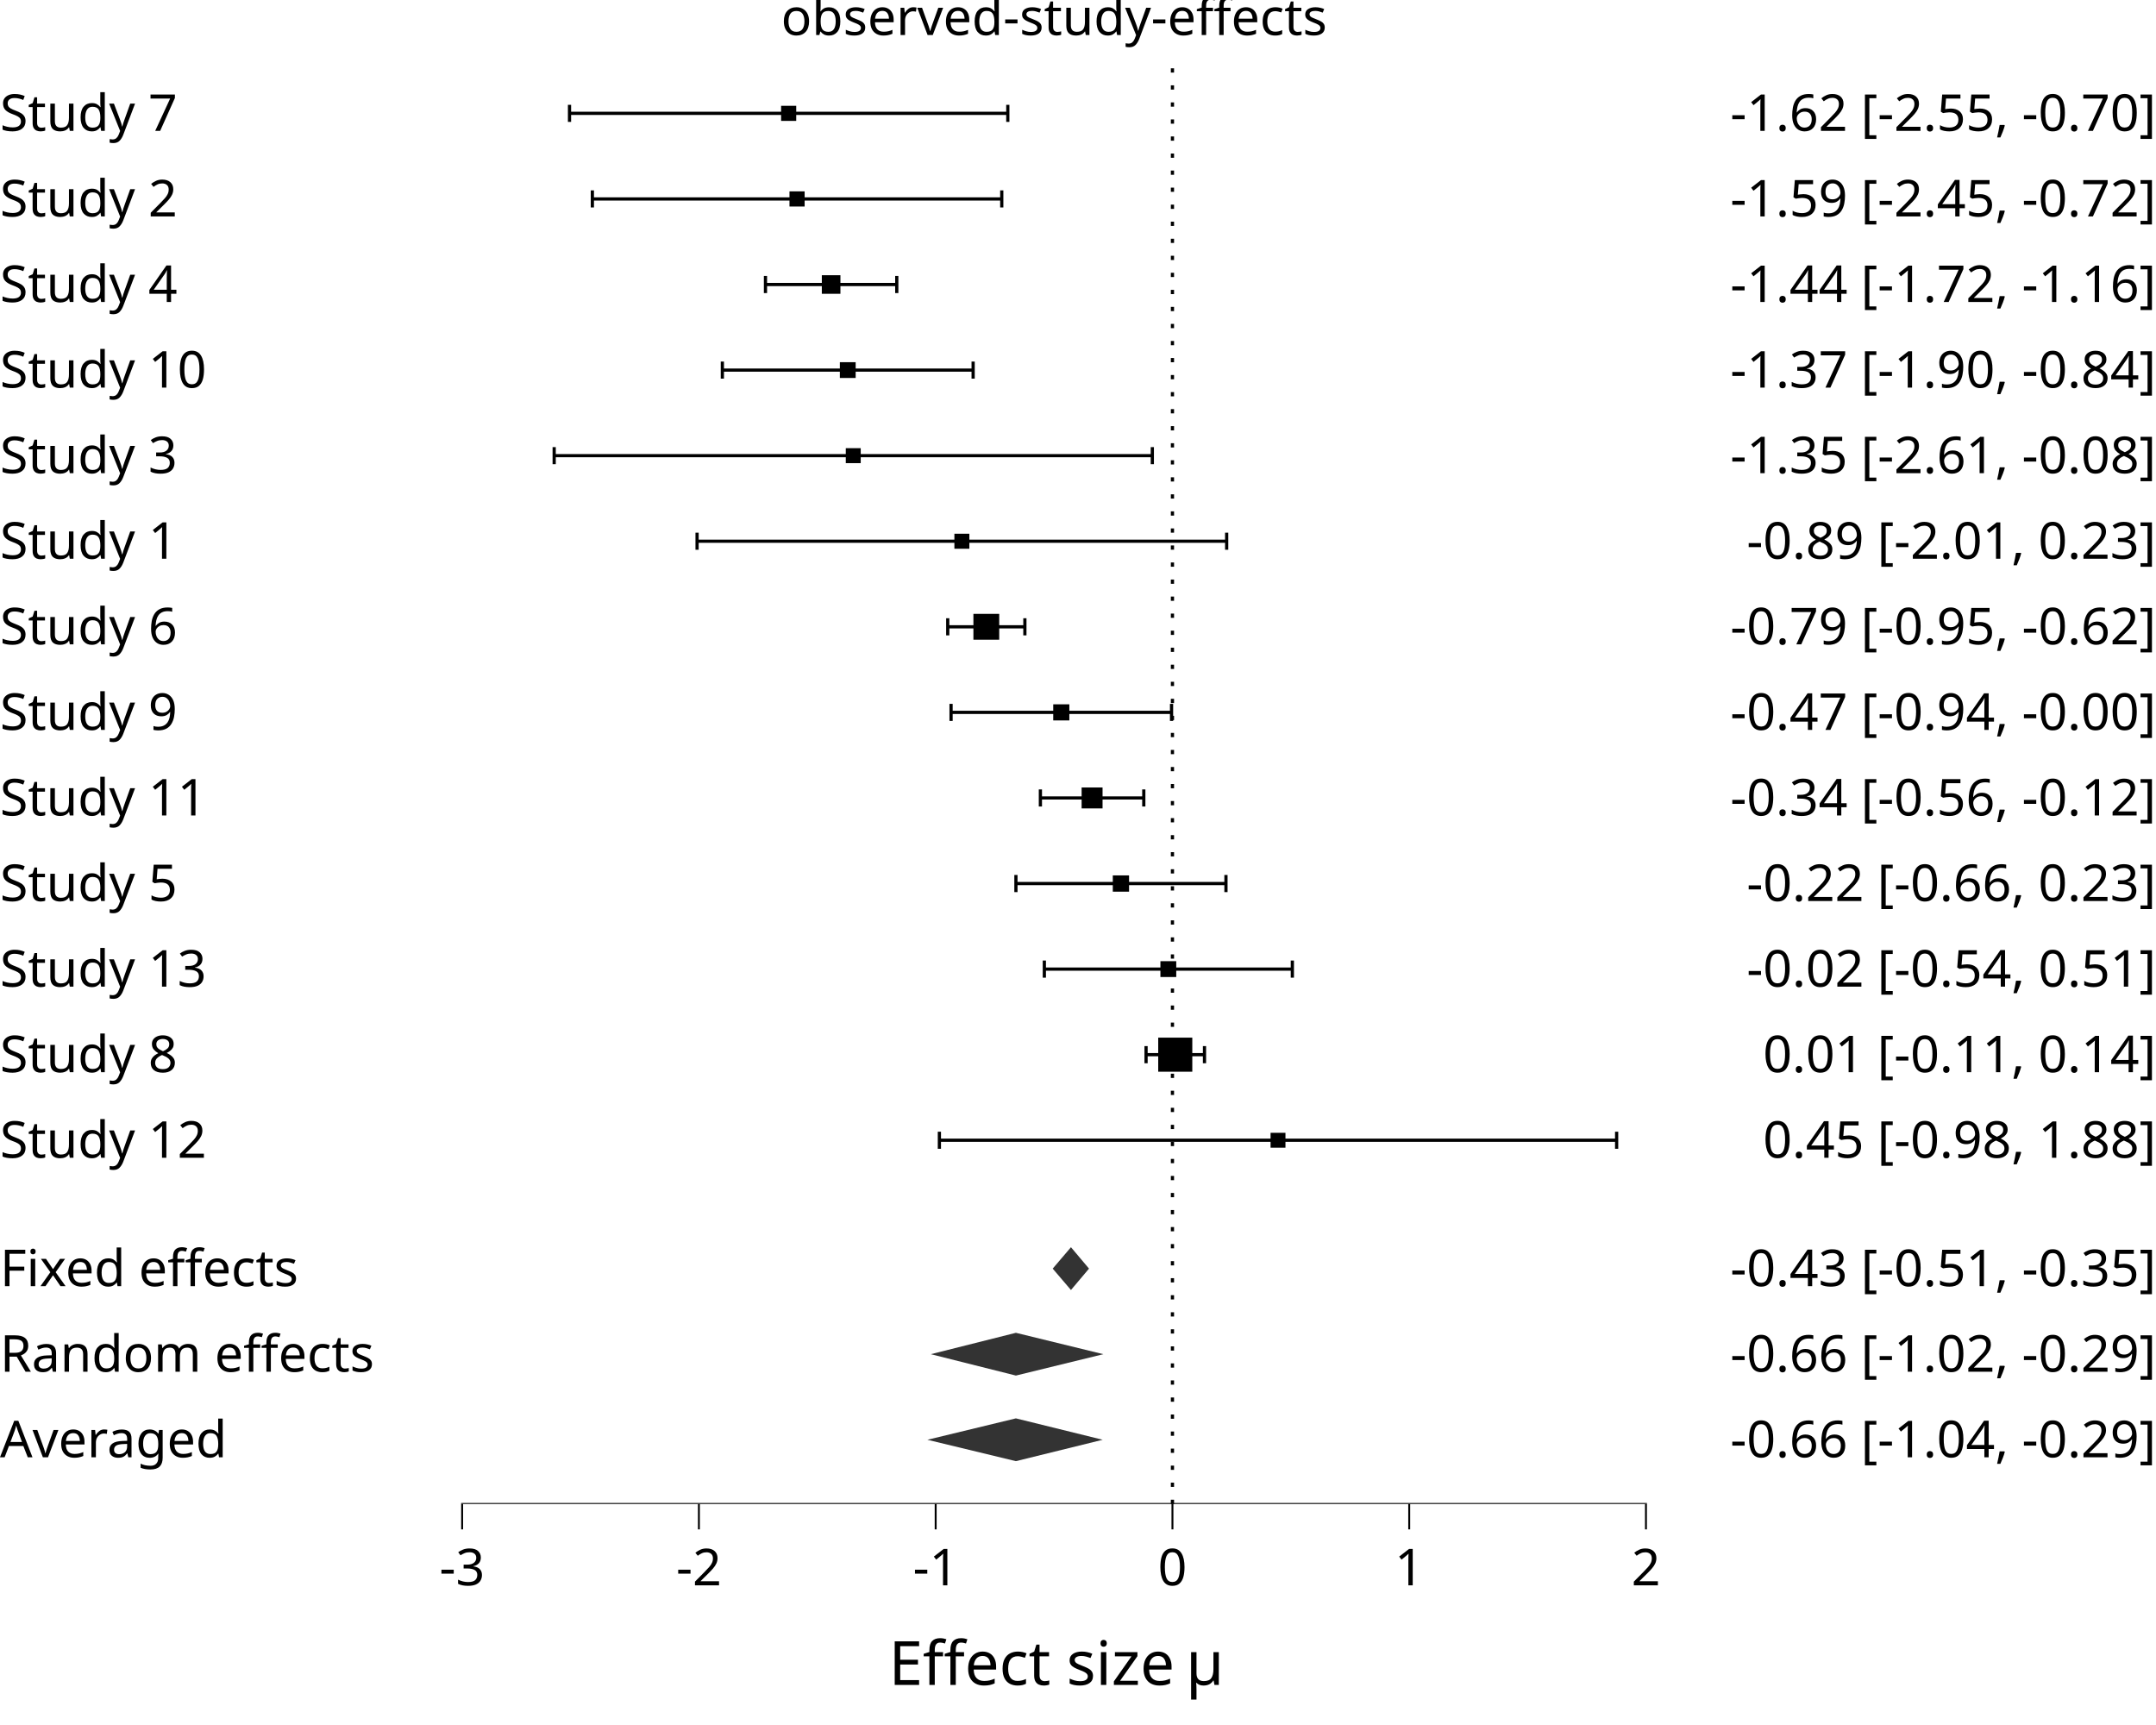
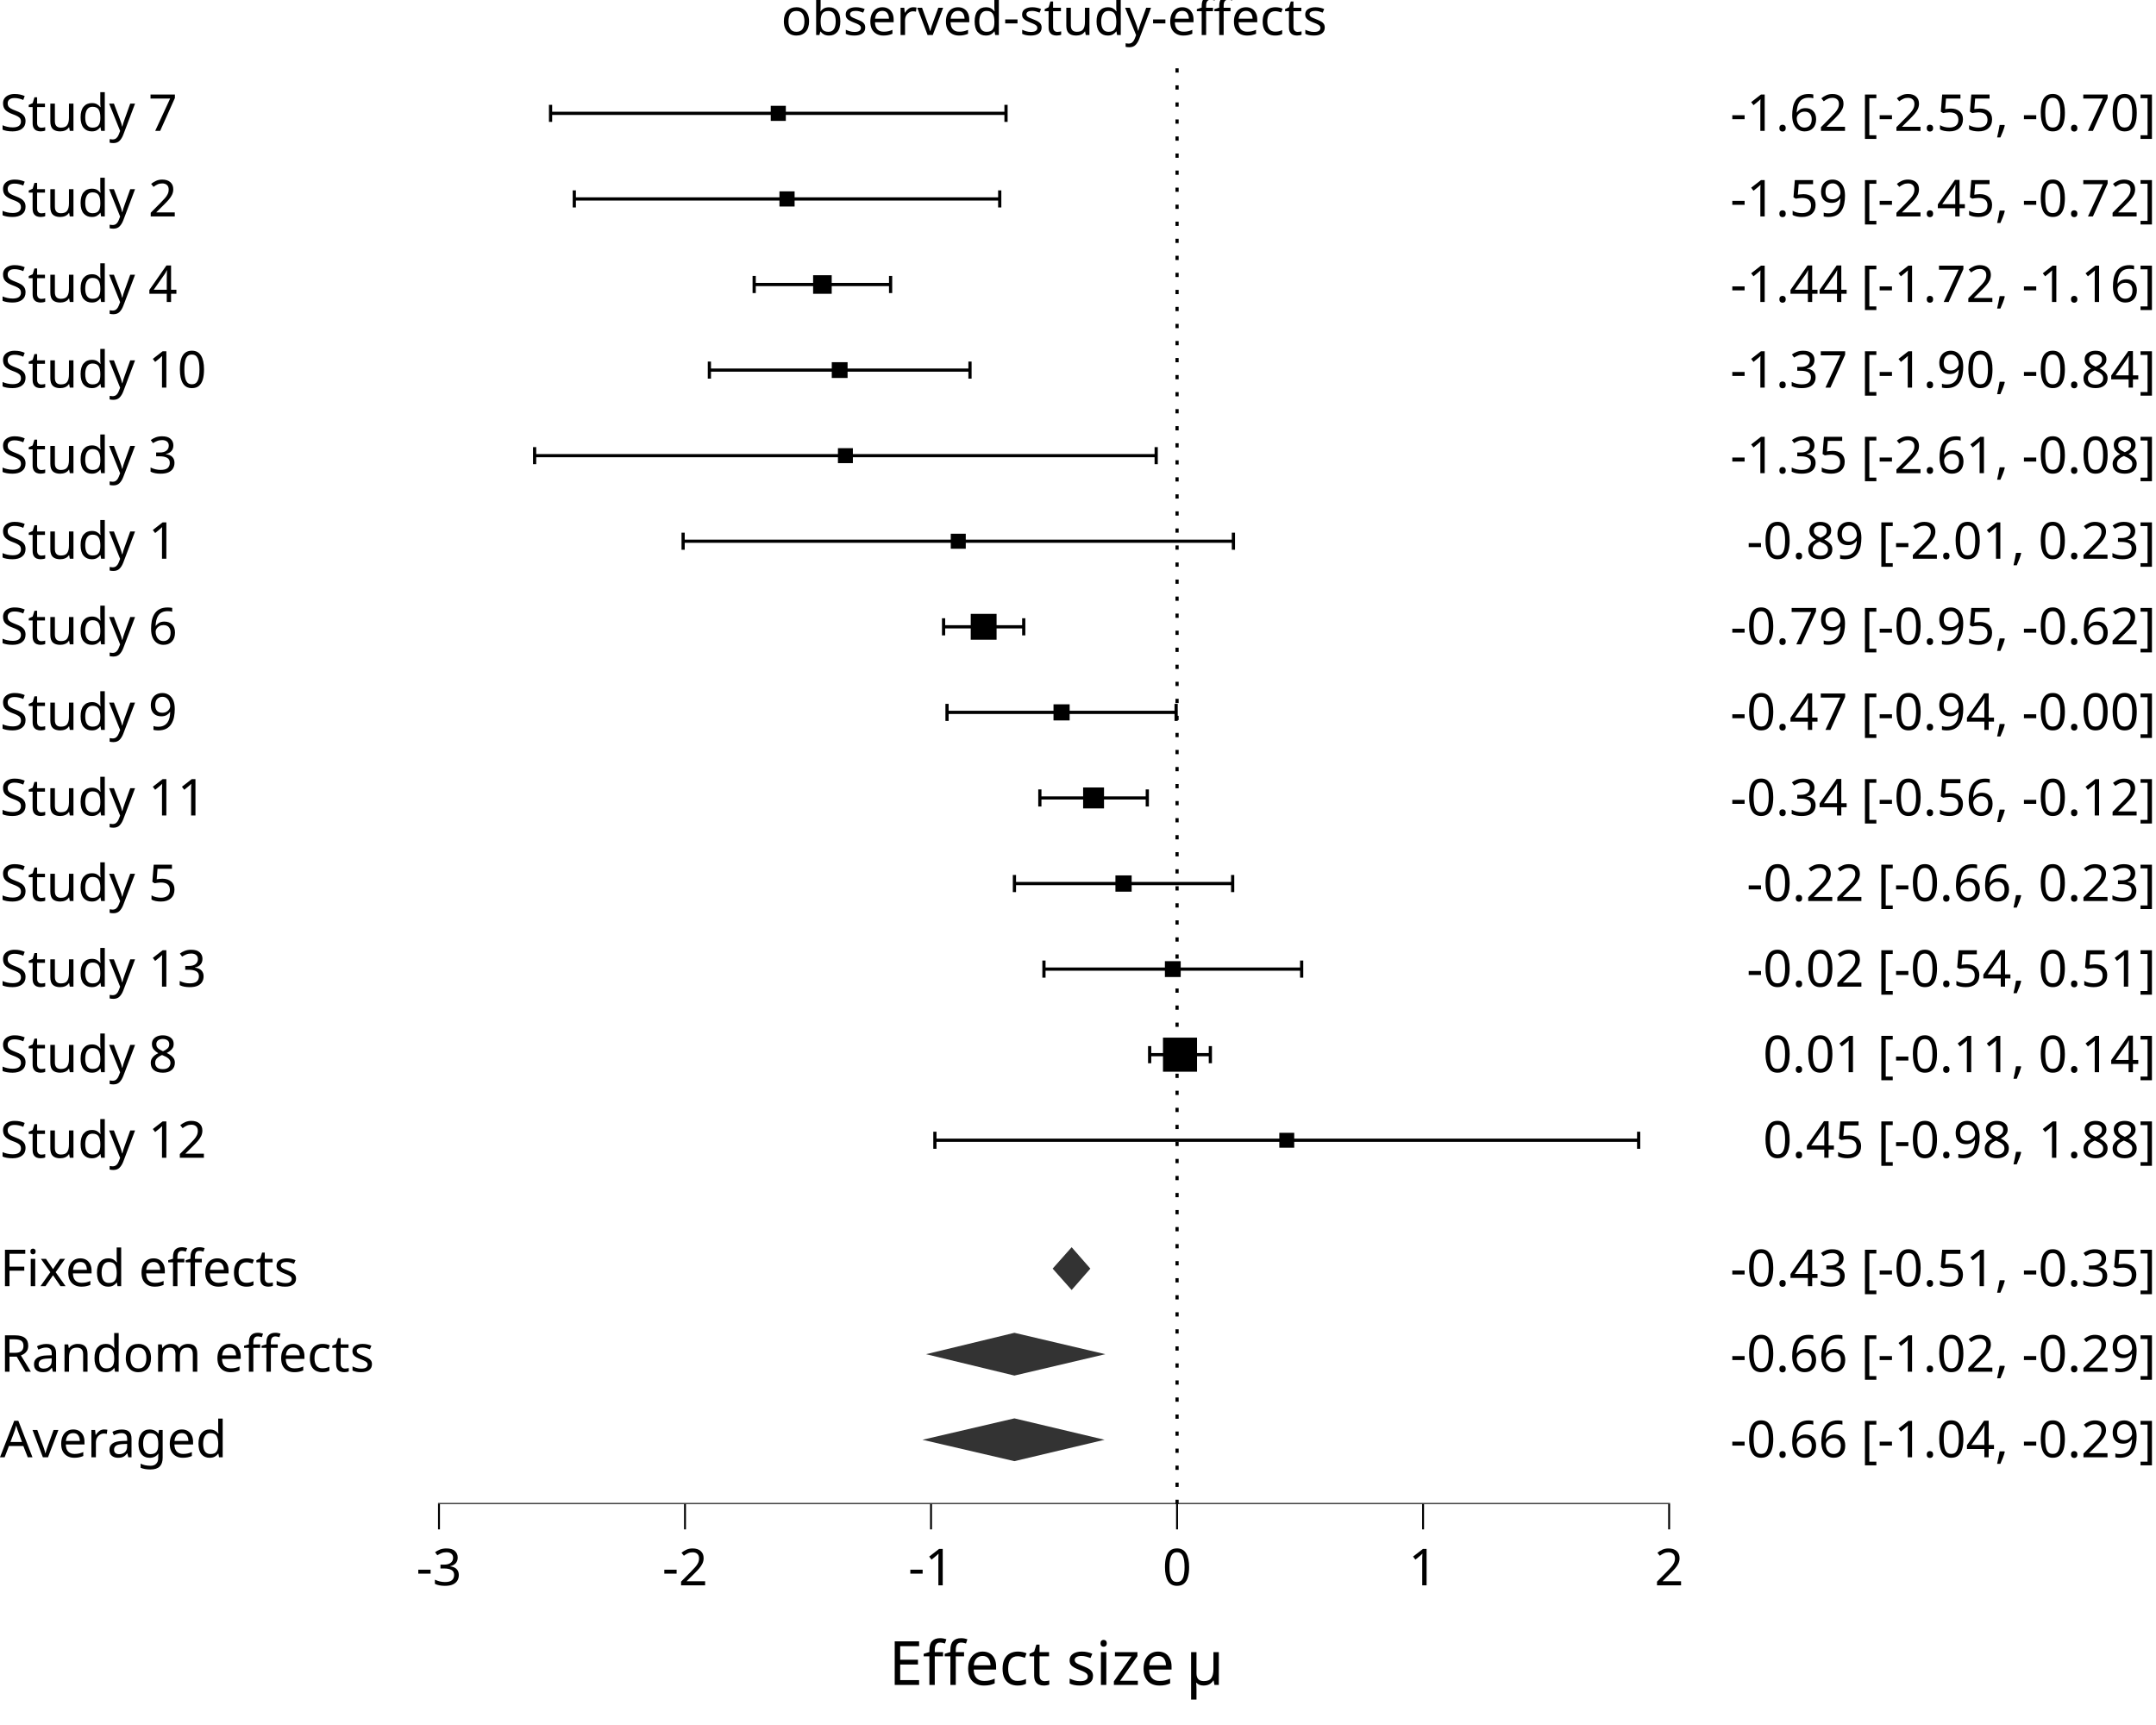
<svg xmlns="http://www.w3.org/2000/svg" class="svglite" data-engine-version="2.0" width="720.00pt" height="576.00pt" viewBox="0 0 720.00 576.00">
  <defs>
    <style type="text/css">
    .svglite line, .svglite polyline, .svglite polygon, .svglite path, .svglite rect, .svglite circle {
      fill: none;
      stroke: #000000;
      stroke-linecap: round;
      stroke-linejoin: round;
      stroke-miterlimit: 10.00;
    }
  </style>
  </defs>
  <rect width="100%" height="100%" style="stroke: none; fill: #FFFFFF;" />
  <defs>
    <clipPath id="cpMC4wMHw3MjAuMDB8MC4wMHw1NzYuMDA=">
      <rect x="0.00" y="0.00" width="720.00" height="576.00" />
    </clipPath>
  </defs>
  <g clip-path="url(#cpMC4wMHw3MjAuMDB8MC4wMHw1NzYuMDA=)">
-     <rect x="0" y="0.00" width="720.00" height="576.00" style="stroke-width: 10.67; stroke: none;" />
+     <rect x="0.00" y="0.00" width="720.00" height="576.00" style="stroke-width: 10.67; stroke: none;" />
  </g>
  <defs>
-     <clipPath id="cpMTM0LjU2fDU2OS40NHwyMC43MXw1MDIuMTk=">
-       <rect x="134.56" y="20.71" width="434.88" height="481.48" />
+     <clipPath id="cpMTI2LjA2fDU3Ny45NXwyMC43MXw1MDIuMTk=">
+       <rect x="126.06" y="20.71" width="451.89" height="481.48" />
    </clipPath>
  </defs>
-   <g clip-path="url(#cpMTM0LjU2fDU2OS40NHwyMC43MXw1MDIuMTk=)">
-     <rect x="134.56" y="20.71" width="434.88" height="481.48" style="stroke-width: 10.67; stroke: none;" />
-     <line x1="391.54" y1="502.19" x2="391.54" y2="20.71" style="stroke-width: 1.07; stroke-dasharray: 1.42,4.27; stroke-linecap: butt;" />
-     <polyline points="409.65,183.58 409.65,177.87 " style="stroke-width: 1.07; stroke-linecap: butt;" />
-     <polyline points="409.65,180.72 232.79,180.72 " style="stroke-width: 1.07; stroke-linecap: butt;" />
-     <polyline points="232.79,183.58 232.79,177.87 " style="stroke-width: 1.07; stroke-linecap: butt;" />
-     <polyline points="334.54,69.28 334.54,63.57 " style="stroke-width: 1.07; stroke-linecap: butt;" />
-     <polyline points="334.54,66.43 197.82,66.43 " style="stroke-width: 1.07; stroke-linecap: butt;" />
-     <polyline points="197.82,69.28 197.82,63.57 " style="stroke-width: 1.07; stroke-linecap: butt;" />
-     <polyline points="384.82,155.01 384.82,149.29 " style="stroke-width: 1.07; stroke-linecap: butt;" />
-     <polyline points="384.82,152.15 185.07,152.15 " style="stroke-width: 1.07; stroke-linecap: butt;" />
-     <polyline points="185.07,155.01 185.07,149.29 " style="stroke-width: 1.07; stroke-linecap: butt;" />
-     <polyline points="299.48,97.86 299.48,92.14 " style="stroke-width: 1.07; stroke-linecap: butt;" />
-     <polyline points="299.48,95.00 255.63,95.00 " style="stroke-width: 1.07; stroke-linecap: butt;" />
-     <polyline points="255.63,97.86 255.63,92.14 " style="stroke-width: 1.07; stroke-linecap: butt;" />
-     <polyline points="409.41,297.88 409.41,292.16 " style="stroke-width: 1.07; stroke-linecap: butt;" />
-     <polyline points="409.41,295.02 339.27,295.02 " style="stroke-width: 1.07; stroke-linecap: butt;" />
-     <polyline points="339.27,297.88 339.27,292.16 " style="stroke-width: 1.07; stroke-linecap: butt;" />
-     <polyline points="342.26,212.16 342.26,206.44 " style="stroke-width: 1.07; stroke-linecap: butt;" />
-     <polyline points="342.26,209.30 316.50,209.30 " style="stroke-width: 1.07; stroke-linecap: butt;" />
-     <polyline points="316.50,212.16 316.50,206.44 " style="stroke-width: 1.07; stroke-linecap: butt;" />
-     <polyline points="336.56,40.71 336.56,35.00 " style="stroke-width: 1.07; stroke-linecap: butt;" />
-     <polyline points="336.56,37.85 190.19,37.85 " style="stroke-width: 1.07; stroke-linecap: butt;" />
-     <polyline points="190.19,40.71 190.19,35.00 " style="stroke-width: 1.07; stroke-linecap: butt;" />
-     <polyline points="402.24,355.03 402.24,349.31 " style="stroke-width: 1.07; stroke-linecap: butt;" />
-     <polyline points="402.24,352.17 382.73,352.17 " style="stroke-width: 1.07; stroke-linecap: butt;" />
-     <polyline points="382.73,355.03 382.73,349.31 " style="stroke-width: 1.07; stroke-linecap: butt;" />
-     <polyline points="391.24,240.73 391.24,235.02 " style="stroke-width: 1.07; stroke-linecap: butt;" />
-     <polyline points="391.24,237.87 317.61,237.87 " style="stroke-width: 1.07; stroke-linecap: butt;" />
-     <polyline points="317.61,240.73 317.61,235.02 " style="stroke-width: 1.07; stroke-linecap: butt;" />
-     <polyline points="324.98,126.43 324.98,120.72 " style="stroke-width: 1.07; stroke-linecap: butt;" />
-     <polyline points="324.98,123.58 241.23,123.58 " style="stroke-width: 1.07; stroke-linecap: butt;" />
-     <polyline points="241.23,126.43 241.23,120.72 " style="stroke-width: 1.07; stroke-linecap: butt;" />
-     <polyline points="381.97,269.30 381.97,263.59 " style="stroke-width: 1.07; stroke-linecap: butt;" />
-     <polyline points="381.97,266.45 347.44,266.45 " style="stroke-width: 1.07; stroke-linecap: butt;" />
-     <polyline points="347.44,269.30 347.44,263.59 " style="stroke-width: 1.07; stroke-linecap: butt;" />
-     <polyline points="539.88,383.60 539.88,377.89 " style="stroke-width: 1.07; stroke-linecap: butt;" />
-     <polyline points="539.88,380.74 313.71,380.74 " style="stroke-width: 1.07; stroke-linecap: butt;" />
-     <polyline points="313.71,383.60 313.71,377.89 " style="stroke-width: 1.07; stroke-linecap: butt;" />
-     <polyline points="431.58,326.45 431.58,320.74 " style="stroke-width: 1.07; stroke-linecap: butt;" />
-     <polyline points="431.58,323.60 348.76,323.60 " style="stroke-width: 1.07; stroke-linecap: butt;" />
-     <polyline points="348.76,326.45 348.76,320.74 " style="stroke-width: 1.07; stroke-linecap: butt;" />
-     <polygon points="318.72,183.23 323.72,183.23 323.72,178.22 318.72,178.22 " style="stroke-width: 0.71; stroke: none; fill: #000000;" />
-     <polygon points="263.65,68.96 268.71,68.96 268.71,63.90 263.65,63.90 " style="stroke-width: 0.71; stroke: none; fill: #000000;" />
-     <polygon points="282.45,154.65 287.44,154.65 287.44,149.65 282.45,149.65 " style="stroke-width: 0.71; stroke: none; fill: #000000;" />
-     <polygon points="274.45,98.10 280.66,98.10 280.66,91.90 274.45,91.90 " style="stroke-width: 0.71; stroke: none; fill: #000000;" />
-     <polygon points="371.62,297.74 377.05,297.74 377.05,292.31 371.62,292.31 " style="stroke-width: 0.71; stroke: none; fill: #000000;" />
-     <polygon points="325.07,213.61 333.69,213.61 333.69,204.98 325.07,204.98 " style="stroke-width: 0.71; stroke: none; fill: #000000;" />
-     <polygon points="260.85,40.37 265.90,40.37 265.90,35.33 260.85,35.33 " style="stroke-width: 0.71; stroke: none; fill: #000000;" />
-     <polygon points="386.79,357.86 398.17,357.86 398.17,346.48 386.79,346.48 " style="stroke-width: 0.71; stroke: none; fill: #000000;" />
-     <polygon points="351.73,240.56 357.11,240.56 357.11,235.18 351.73,235.18 " style="stroke-width: 0.71; stroke: none; fill: #000000;" />
-     <polygon points="280.47,126.21 285.75,126.21 285.75,120.94 280.47,120.94 " style="stroke-width: 0.71; stroke: none; fill: #000000;" />
-     <polygon points="361.21,269.94 368.20,269.94 368.20,262.95 361.21,262.95 " style="stroke-width: 0.71; stroke: none; fill: #000000;" />
-     <polygon points="424.31,383.23 429.28,383.23 429.28,378.26 424.31,378.26 " style="stroke-width: 0.71; stroke: none; fill: #000000;" />
-     <polygon points="387.52,326.24 392.81,326.24 392.81,320.95 387.52,320.95 " style="stroke-width: 0.71; stroke: none; fill: #000000;" />
-     <line x1="154.01" y1="502.19" x2="549.99" y2="502.19" style="stroke-width: 0.64; stroke-linecap: butt;" />
-     <polygon points="309.70,480.76 339.26,473.61 368.25,480.76 339.26,487.90 " style="stroke-width: 1.07; stroke: none; stroke-linecap: butt; fill: #333333;" />
-     <polygon points="351.55,423.61 357.65,416.46 363.68,423.61 357.65,430.75 " style="stroke-width: 1.07; stroke: none; stroke-linecap: butt; fill: #333333;" />
-     <polygon points="310.85,452.18 339.26,445.04 368.48,452.18 339.26,459.32 " style="stroke-width: 1.07; stroke: none; stroke-linecap: butt; fill: #333333;" />
-     <rect x="134.56" y="20.71" width="434.88" height="481.48" style="stroke-width: 0.00; stroke: none;" />
+   <g clip-path="url(#cpMTI2LjA2fDU3Ny45NXwyMC43MXw1MDIuMTk=)">
+     <rect x="126.06" y="20.71" width="451.89" height="481.48" style="stroke-width: 10.67; stroke: none;" />
+     <line x1="393.08" y1="502.19" x2="393.08" y2="20.71" style="stroke-width: 1.07; stroke-dasharray: 1.42,4.27; stroke-linecap: butt;" />
+     <polyline points="411.90,183.58 411.90,177.87 " style="stroke-width: 1.07; stroke-linecap: butt;" />
+     <polyline points="411.90,180.72 228.13,180.72 " style="stroke-width: 1.07; stroke-linecap: butt;" />
+     <polyline points="228.13,183.58 228.13,177.87 " style="stroke-width: 1.07; stroke-linecap: butt;" />
+     <polyline points="333.86,69.28 333.86,63.57 " style="stroke-width: 1.07; stroke-linecap: butt;" />
+     <polyline points="333.86,66.43 191.79,66.43 " style="stroke-width: 1.07; stroke-linecap: butt;" />
+     <polyline points="191.79,69.28 191.79,63.57 " style="stroke-width: 1.07; stroke-linecap: butt;" />
+     <polyline points="386.11,155.01 386.11,149.29 " style="stroke-width: 1.07; stroke-linecap: butt;" />
+     <polyline points="386.11,152.15 178.54,152.15 " style="stroke-width: 1.07; stroke-linecap: butt;" />
+     <polyline points="178.54,155.01 178.54,149.29 " style="stroke-width: 1.07; stroke-linecap: butt;" />
+     <polyline points="297.42,97.86 297.42,92.14 " style="stroke-width: 1.07; stroke-linecap: butt;" />
+     <polyline points="297.42,95.00 251.86,95.00 " style="stroke-width: 1.07; stroke-linecap: butt;" />
+     <polyline points="251.86,97.86 251.86,92.14 " style="stroke-width: 1.07; stroke-linecap: butt;" />
+     <polyline points="411.65,297.88 411.65,292.16 " style="stroke-width: 1.07; stroke-linecap: butt;" />
+     <polyline points="411.65,295.02 338.77,295.02 " style="stroke-width: 1.07; stroke-linecap: butt;" />
+     <polyline points="338.77,297.88 338.77,292.16 " style="stroke-width: 1.07; stroke-linecap: butt;" />
+     <polyline points="341.88,212.16 341.88,206.44 " style="stroke-width: 1.07; stroke-linecap: butt;" />
+     <polyline points="341.88,209.30 315.11,209.30 " style="stroke-width: 1.07; stroke-linecap: butt;" />
+     <polyline points="315.11,212.16 315.11,206.44 " style="stroke-width: 1.07; stroke-linecap: butt;" />
+     <polyline points="335.96,40.71 335.96,35.00 " style="stroke-width: 1.07; stroke-linecap: butt;" />
+     <polyline points="335.96,37.85 183.86,37.85 " style="stroke-width: 1.07; stroke-linecap: butt;" />
+     <polyline points="183.86,40.71 183.86,35.00 " style="stroke-width: 1.07; stroke-linecap: butt;" />
+     <polyline points="404.20,355.03 404.20,349.31 " style="stroke-width: 1.07; stroke-linecap: butt;" />
+     <polyline points="404.20,352.17 383.93,352.17 " style="stroke-width: 1.07; stroke-linecap: butt;" />
+     <polyline points="383.93,355.03 383.93,349.31 " style="stroke-width: 1.07; stroke-linecap: butt;" />
+     <polyline points="392.77,240.73 392.77,235.02 " style="stroke-width: 1.07; stroke-linecap: butt;" />
+     <polyline points="392.77,237.87 316.26,237.87 " style="stroke-width: 1.07; stroke-linecap: butt;" />
+     <polyline points="316.26,240.73 316.26,235.02 " style="stroke-width: 1.07; stroke-linecap: butt;" />
+     <polyline points="323.93,126.43 323.93,120.72 " style="stroke-width: 1.07; stroke-linecap: butt;" />
+     <polyline points="323.93,123.58 236.90,123.58 " style="stroke-width: 1.07; stroke-linecap: butt;" />
+     <polyline points="236.90,126.43 236.90,120.72 " style="stroke-width: 1.07; stroke-linecap: butt;" />
+     <polyline points="383.14,269.30 383.14,263.59 " style="stroke-width: 1.07; stroke-linecap: butt;" />
+     <polyline points="383.14,266.45 347.26,266.45 " style="stroke-width: 1.07; stroke-linecap: butt;" />
+     <polyline points="347.26,269.30 347.26,263.59 " style="stroke-width: 1.07; stroke-linecap: butt;" />
+     <polyline points="547.23,383.60 547.23,377.89 " style="stroke-width: 1.07; stroke-linecap: butt;" />
+     <polyline points="547.23,380.74 312.21,380.74 " style="stroke-width: 1.07; stroke-linecap: butt;" />
+     <polyline points="312.21,383.60 312.21,377.89 " style="stroke-width: 1.07; stroke-linecap: butt;" />
+     <polyline points="434.69,326.45 434.69,320.74 " style="stroke-width: 1.07; stroke-linecap: butt;" />
+     <polyline points="434.69,323.60 348.63,323.60 " style="stroke-width: 1.07; stroke-linecap: butt;" />
+     <polyline points="348.63,326.45 348.63,320.74 " style="stroke-width: 1.07; stroke-linecap: butt;" />
+     <polygon points="317.51,183.23 322.52,183.23 322.52,178.22 317.51,178.22 " style="stroke-width: 0.71; stroke: none; fill: #000000;" />
+     <polygon points="260.30,68.96 265.36,68.96 265.36,63.90 260.30,63.90 " style="stroke-width: 0.71; stroke: none; fill: #000000;" />
+     <polygon points="279.83,154.65 284.82,154.65 284.82,149.65 279.83,149.65 " style="stroke-width: 0.71; stroke: none; fill: #000000;" />
+     <polygon points="271.54,98.10 277.75,98.10 277.75,91.90 271.54,91.90 " style="stroke-width: 0.71; stroke: none; fill: #000000;" />
+     <polygon points="372.50,297.74 377.92,297.74 377.92,292.31 372.50,292.31 " style="stroke-width: 0.71; stroke: none; fill: #000000;" />
+     <polygon points="324.18,213.61 332.81,213.61 332.81,204.98 324.18,204.98 " style="stroke-width: 0.71; stroke: none; fill: #000000;" />
+     <polygon points="257.39,40.37 262.43,40.37 262.43,35.33 257.39,35.33 " style="stroke-width: 0.71; stroke: none; fill: #000000;" />
+     <polygon points="388.38,357.86 399.75,357.86 399.75,346.48 388.38,346.48 " style="stroke-width: 0.71; stroke: none; fill: #000000;" />
+     <polygon points="351.82,240.56 357.21,240.56 357.21,235.18 351.82,235.18 " style="stroke-width: 0.71; stroke: none; fill: #000000;" />
+     <polygon points="277.77,126.21 283.05,126.21 283.05,120.94 277.77,120.94 " style="stroke-width: 0.71; stroke: none; fill: #000000;" />
+     <polygon points="361.71,269.94 368.69,269.94 368.69,262.95 361.71,262.95 " style="stroke-width: 0.71; stroke: none; fill: #000000;" />
+     <polygon points="427.23,383.23 432.21,383.23 432.21,378.26 427.23,378.26 " style="stroke-width: 0.71; stroke: none; fill: #000000;" />
+     <polygon points="389.02,326.24 394.30,326.24 394.30,320.95 389.02,320.95 " style="stroke-width: 0.71; stroke: none; fill: #000000;" />
+     <line x1="146.28" y1="502.19" x2="557.72" y2="502.19" style="stroke-width: 0.64; stroke-linecap: butt;" />
+     <polygon points="308.05,480.76 338.76,473.61 368.88,480.76 338.76,487.90 " style="stroke-width: 1.07; stroke: none; stroke-linecap: butt; fill: #333333;" />
+     <polygon points="351.53,423.61 357.88,416.46 364.13,423.61 357.88,430.75 " style="stroke-width: 1.07; stroke: none; stroke-linecap: butt; fill: #333333;" />
+     <polygon points="309.24,452.18 338.76,445.04 369.13,452.18 338.76,459.32 " style="stroke-width: 1.07; stroke: none; stroke-linecap: butt; fill: #333333;" />
+     <rect x="126.06" y="20.71" width="451.89" height="481.48" style="stroke-width: 0.00; stroke: none;" />
  </g>
  <g clip-path="url(#cpMC4wMHw3MjAuMDB8MC4wMHw1NzYuMDA=)">
-     <text x="0" y="186.57" style="font-size: 17.00px; font-family: sans;" textLength="57.66px" lengthAdjust="spacingAndGlyphs">Study 1</text>
-     <text x="0" y="72.28" style="font-size: 17.00px; font-family: sans;" textLength="57.66px" lengthAdjust="spacingAndGlyphs">Study 2</text>
-     <text x="0" y="158.00" style="font-size: 17.00px; font-family: sans;" textLength="57.66px" lengthAdjust="spacingAndGlyphs">Study 3</text>
-     <text x="0" y="100.85" style="font-size: 17.00px; font-family: sans;" textLength="57.66px" lengthAdjust="spacingAndGlyphs">Study 4</text>
-     <text x="0" y="300.87" style="font-size: 17.00px; font-family: sans;" textLength="57.66px" lengthAdjust="spacingAndGlyphs">Study 5</text>
-     <text x="0" y="215.15" style="font-size: 17.00px; font-family: sans;" textLength="57.66px" lengthAdjust="spacingAndGlyphs">Study 6</text>
-     <text x="0" y="43.70" style="font-size: 17.00px; font-family: sans;" textLength="57.66px" lengthAdjust="spacingAndGlyphs">Study 7</text>
-     <text x="0" y="358.02" style="font-size: 17.00px; font-family: sans;" textLength="57.66px" lengthAdjust="spacingAndGlyphs">Study 8</text>
-     <text x="0" y="243.72" style="font-size: 17.00px; font-family: sans;" textLength="57.66px" lengthAdjust="spacingAndGlyphs">Study 9</text>
-     <text x="0" y="129.43" style="font-size: 17.00px; font-family: sans;" textLength="67.12px" lengthAdjust="spacingAndGlyphs">Study 10</text>
-     <text x="0" y="272.30" style="font-size: 17.00px; font-family: sans;" textLength="67.12px" lengthAdjust="spacingAndGlyphs">Study 11</text>
-     <text x="0" y="386.59" style="font-size: 17.00px; font-family: sans;" textLength="67.12px" lengthAdjust="spacingAndGlyphs">Study 12</text>
-     <text x="0" y="329.45" style="font-size: 17.00px; font-family: sans;" textLength="67.12px" lengthAdjust="spacingAndGlyphs">Study 13</text>
-     <text x="0" y="429.46" style="font-size: 17.00px; font-family: sans;" textLength="96.39px" lengthAdjust="spacingAndGlyphs">Fixed effects</text>
-     <text x="0" y="458.03" style="font-size: 17.00px; font-family: sans;" textLength="119.09px" lengthAdjust="spacingAndGlyphs">Random effects</text>
-     <text x="0" y="486.60" style="font-size: 17.00px; font-family: sans;" textLength="72.79px" lengthAdjust="spacingAndGlyphs">Averaged</text>
+     <text x="0.00" y="186.57" style="font-size: 17.00px; font-family: sans;" textLength="57.66px" lengthAdjust="spacingAndGlyphs">Study 1</text>
+     <text x="0.00" y="72.28" style="font-size: 17.00px; font-family: sans;" textLength="57.66px" lengthAdjust="spacingAndGlyphs">Study 2</text>
+     <text x="0.00" y="158.00" style="font-size: 17.00px; font-family: sans;" textLength="57.66px" lengthAdjust="spacingAndGlyphs">Study 3</text>
+     <text x="0.00" y="100.85" style="font-size: 17.00px; font-family: sans;" textLength="57.66px" lengthAdjust="spacingAndGlyphs">Study 4</text>
+     <text x="0.00" y="300.87" style="font-size: 17.00px; font-family: sans;" textLength="57.66px" lengthAdjust="spacingAndGlyphs">Study 5</text>
+     <text x="0.00" y="215.15" style="font-size: 17.00px; font-family: sans;" textLength="57.66px" lengthAdjust="spacingAndGlyphs">Study 6</text>
+     <text x="0.00" y="43.70" style="font-size: 17.00px; font-family: sans;" textLength="57.66px" lengthAdjust="spacingAndGlyphs">Study 7</text>
+     <text x="0.00" y="358.02" style="font-size: 17.00px; font-family: sans;" textLength="57.66px" lengthAdjust="spacingAndGlyphs">Study 8</text>
+     <text x="0.00" y="243.72" style="font-size: 17.00px; font-family: sans;" textLength="57.66px" lengthAdjust="spacingAndGlyphs">Study 9</text>
+     <text x="0.00" y="129.43" style="font-size: 17.00px; font-family: sans;" textLength="67.12px" lengthAdjust="spacingAndGlyphs">Study 10</text>
+     <text x="0.00" y="272.30" style="font-size: 17.00px; font-family: sans;" textLength="67.12px" lengthAdjust="spacingAndGlyphs">Study 11</text>
+     <text x="0.00" y="386.59" style="font-size: 17.00px; font-family: sans;" textLength="67.12px" lengthAdjust="spacingAndGlyphs">Study 12</text>
+     <text x="0.00" y="329.45" style="font-size: 17.00px; font-family: sans;" textLength="67.12px" lengthAdjust="spacingAndGlyphs">Study 13</text>
+     <text x="0.00" y="429.46" style="font-size: 17.00px; font-family: sans;" textLength="96.39px" lengthAdjust="spacingAndGlyphs">Fixed effects</text>
+     <text x="0.00" y="458.03" style="font-size: 17.00px; font-family: sans;" textLength="119.09px" lengthAdjust="spacingAndGlyphs">Random effects</text>
+     <text x="0.00" y="486.60" style="font-size: 17.00px; font-family: sans;" textLength="72.79px" lengthAdjust="spacingAndGlyphs">Averaged</text>
    <text x="720.00" y="186.57" text-anchor="end" style="font-size: 17.00px; font-family: sans;" textLength="134.20px" lengthAdjust="spacingAndGlyphs">-0.89 [-2.01, 0.23]</text>
    <text x="720.00" y="72.28" text-anchor="end" style="font-size: 17.00px; font-family: sans;" textLength="139.86px" lengthAdjust="spacingAndGlyphs">-1.59 [-2.45, -0.72]</text>
    <text x="720.00" y="158.00" text-anchor="end" style="font-size: 17.00px; font-family: sans;" textLength="139.86px" lengthAdjust="spacingAndGlyphs">-1.35 [-2.61, -0.08]</text>
    <text x="720.00" y="100.85" text-anchor="end" style="font-size: 17.00px; font-family: sans;" textLength="139.86px" lengthAdjust="spacingAndGlyphs">-1.44 [-1.72, -1.16]</text>
    <text x="720.00" y="300.87" text-anchor="end" style="font-size: 17.00px; font-family: sans;" textLength="134.20px" lengthAdjust="spacingAndGlyphs">-0.22 [-0.66, 0.23]</text>
    <text x="720.00" y="215.15" text-anchor="end" style="font-size: 17.00px; font-family: sans;" textLength="139.86px" lengthAdjust="spacingAndGlyphs">-0.79 [-0.95, -0.62]</text>
    <text x="720.00" y="43.70" text-anchor="end" style="font-size: 17.00px; font-family: sans;" textLength="139.86px" lengthAdjust="spacingAndGlyphs">-1.62 [-2.55, -0.70]</text>
    <text x="720.00" y="358.02" text-anchor="end" style="font-size: 17.00px; font-family: sans;" textLength="128.54px" lengthAdjust="spacingAndGlyphs">0.01 [-0.11, 0.14]</text>
    <text x="720.00" y="243.72" text-anchor="end" style="font-size: 17.00px; font-family: sans;" textLength="139.86px" lengthAdjust="spacingAndGlyphs">-0.47 [-0.94, -0.00]</text>
    <text x="720.00" y="129.43" text-anchor="end" style="font-size: 17.00px; font-family: sans;" textLength="139.86px" lengthAdjust="spacingAndGlyphs">-1.37 [-1.90, -0.84]</text>
    <text x="720.00" y="272.30" text-anchor="end" style="font-size: 17.00px; font-family: sans;" textLength="139.86px" lengthAdjust="spacingAndGlyphs">-0.34 [-0.56, -0.12]</text>
    <text x="720.00" y="386.59" text-anchor="end" style="font-size: 17.00px; font-family: sans;" textLength="128.54px" lengthAdjust="spacingAndGlyphs">0.45 [-0.98, 1.88]</text>
    <text x="720.00" y="329.45" text-anchor="end" style="font-size: 17.00px; font-family: sans;" textLength="134.20px" lengthAdjust="spacingAndGlyphs">-0.02 [-0.54, 0.51]</text>
    <text x="720.00" y="429.46" text-anchor="end" style="font-size: 17.00px; font-family: sans;" textLength="139.86px" lengthAdjust="spacingAndGlyphs">-0.43 [-0.51, -0.35]</text>
    <text x="720.00" y="458.03" text-anchor="end" style="font-size: 17.00px; font-family: sans;" textLength="139.86px" lengthAdjust="spacingAndGlyphs">-0.66 [-1.02, -0.29]</text>
    <text x="720.00" y="486.60" text-anchor="end" style="font-size: 17.00px; font-family: sans;" textLength="139.86px" lengthAdjust="spacingAndGlyphs">-0.66 [-1.04, -0.29]</text>
-     <polyline points="134.56,502.19 569.44,502.19 " style="stroke-width: 0.00; stroke: none; stroke-linecap: butt;" />
-     <polyline points="154.33,510.69 154.33,502.19 " style="stroke-width: 0.64; stroke-linecap: butt;" />
-     <polyline points="233.40,510.69 233.40,502.19 " style="stroke-width: 0.64; stroke-linecap: butt;" />
-     <polyline points="312.47,510.69 312.47,502.19 " style="stroke-width: 0.64; stroke-linecap: butt;" />
-     <polyline points="391.54,510.69 391.54,502.19 " style="stroke-width: 0.64; stroke-linecap: butt;" />
-     <polyline points="470.61,510.69 470.61,502.19 " style="stroke-width: 0.64; stroke-linecap: butt;" />
-     <polyline points="549.67,510.69 549.67,502.19 " style="stroke-width: 0.64; stroke-linecap: butt;" />
-     <text x="154.33" y="529.36" text-anchor="middle" style="font-size: 17.00px; font-family: sans;" textLength="15.12px" lengthAdjust="spacingAndGlyphs">-3</text>
-     <text x="233.40" y="529.36" text-anchor="middle" style="font-size: 17.00px; font-family: sans;" textLength="15.12px" lengthAdjust="spacingAndGlyphs">-2</text>
-     <text x="312.47" y="529.36" text-anchor="middle" style="font-size: 17.00px; font-family: sans;" textLength="15.12px" lengthAdjust="spacingAndGlyphs">-1</text>
-     <text x="391.54" y="529.36" text-anchor="middle" style="font-size: 17.00px; font-family: sans;" textLength="9.46px" lengthAdjust="spacingAndGlyphs">0</text>
-     <text x="470.61" y="529.36" text-anchor="middle" style="font-size: 17.00px; font-family: sans;" textLength="9.46px" lengthAdjust="spacingAndGlyphs">1</text>
-     <text x="549.67" y="529.36" text-anchor="middle" style="font-size: 17.00px; font-family: sans;" textLength="9.46px" lengthAdjust="spacingAndGlyphs">2</text>
+     <polyline points="126.06,502.19 577.95,502.19 " style="stroke-width: 0.00; stroke: none; stroke-linecap: butt;" />
+     <polyline points="146.60,510.69 146.60,502.19 " style="stroke-width: 0.64; stroke-linecap: butt;" />
+     <polyline points="228.76,510.69 228.76,502.19 " style="stroke-width: 0.64; stroke-linecap: butt;" />
+     <polyline points="310.92,510.69 310.92,502.19 " style="stroke-width: 0.64; stroke-linecap: butt;" />
+     <polyline points="393.08,510.69 393.08,502.19 " style="stroke-width: 0.64; stroke-linecap: butt;" />
+     <polyline points="475.24,510.69 475.24,502.19 " style="stroke-width: 0.64; stroke-linecap: butt;" />
+     <polyline points="557.41,510.69 557.41,502.19 " style="stroke-width: 0.64; stroke-linecap: butt;" />
+     <text x="146.60" y="529.36" text-anchor="middle" style="font-size: 17.00px; font-family: sans;" textLength="15.12px" lengthAdjust="spacingAndGlyphs">-3</text>
+     <text x="228.76" y="529.36" text-anchor="middle" style="font-size: 17.00px; font-family: sans;" textLength="15.12px" lengthAdjust="spacingAndGlyphs">-2</text>
+     <text x="310.92" y="529.36" text-anchor="middle" style="font-size: 17.00px; font-family: sans;" textLength="15.12px" lengthAdjust="spacingAndGlyphs">-1</text>
+     <text x="393.08" y="529.36" text-anchor="middle" style="font-size: 17.00px; font-family: sans;" textLength="9.46px" lengthAdjust="spacingAndGlyphs">0</text>
+     <text x="475.24" y="529.36" text-anchor="middle" style="font-size: 17.00px; font-family: sans;" textLength="9.46px" lengthAdjust="spacingAndGlyphs">1</text>
+     <text x="557.41" y="529.36" text-anchor="middle" style="font-size: 17.00px; font-family: sans;" textLength="9.46px" lengthAdjust="spacingAndGlyphs">2</text>
    <text x="296.81" y="562.62" style="font-size: 20.40px; font-family: sans;" textLength="94.13px" lengthAdjust="spacingAndGlyphs">Effect size</text>
    <text x="390.94" y="562.62" style="font-size: 20.40px; font-family: sans;" textLength="5.10px" lengthAdjust="spacingAndGlyphs"> </text>
    <text x="396.04" y="562.62" style="font-size: 20.40px; font-family: sans;" textLength="11.15px" lengthAdjust="spacingAndGlyphs">μ</text>
    <text x="352.00" y="11.70" text-anchor="middle" style="font-size: 17.00px; font-family: sans;" textLength="172.01px" lengthAdjust="spacingAndGlyphs">observed-study-effects</text>
  </g>
</svg>
